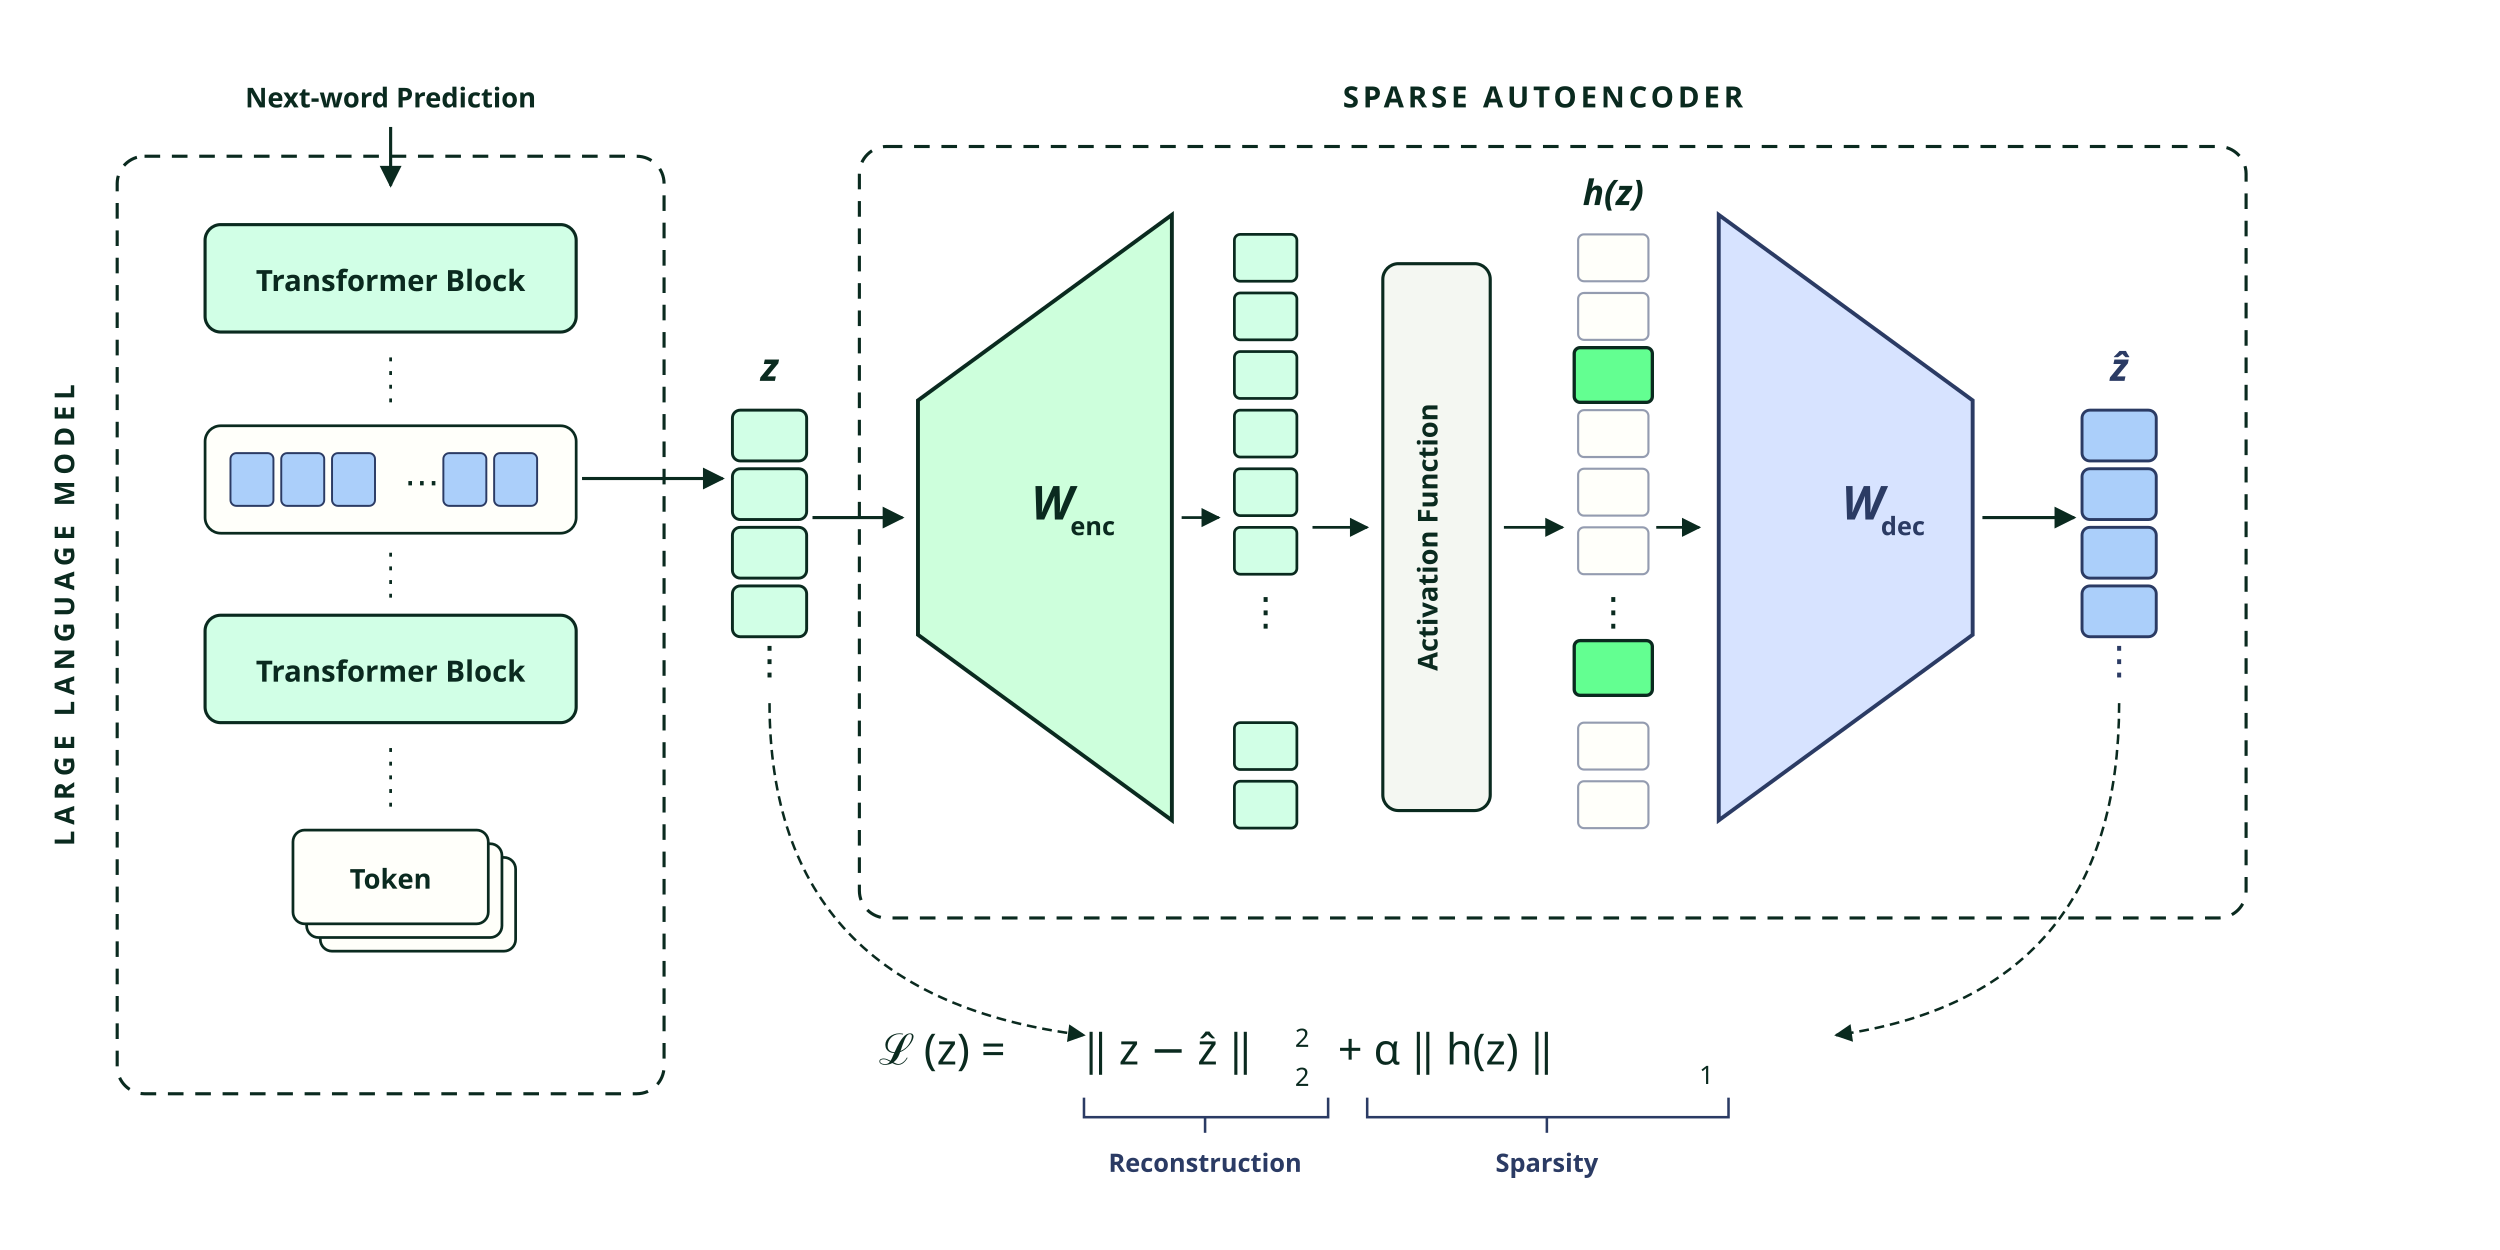
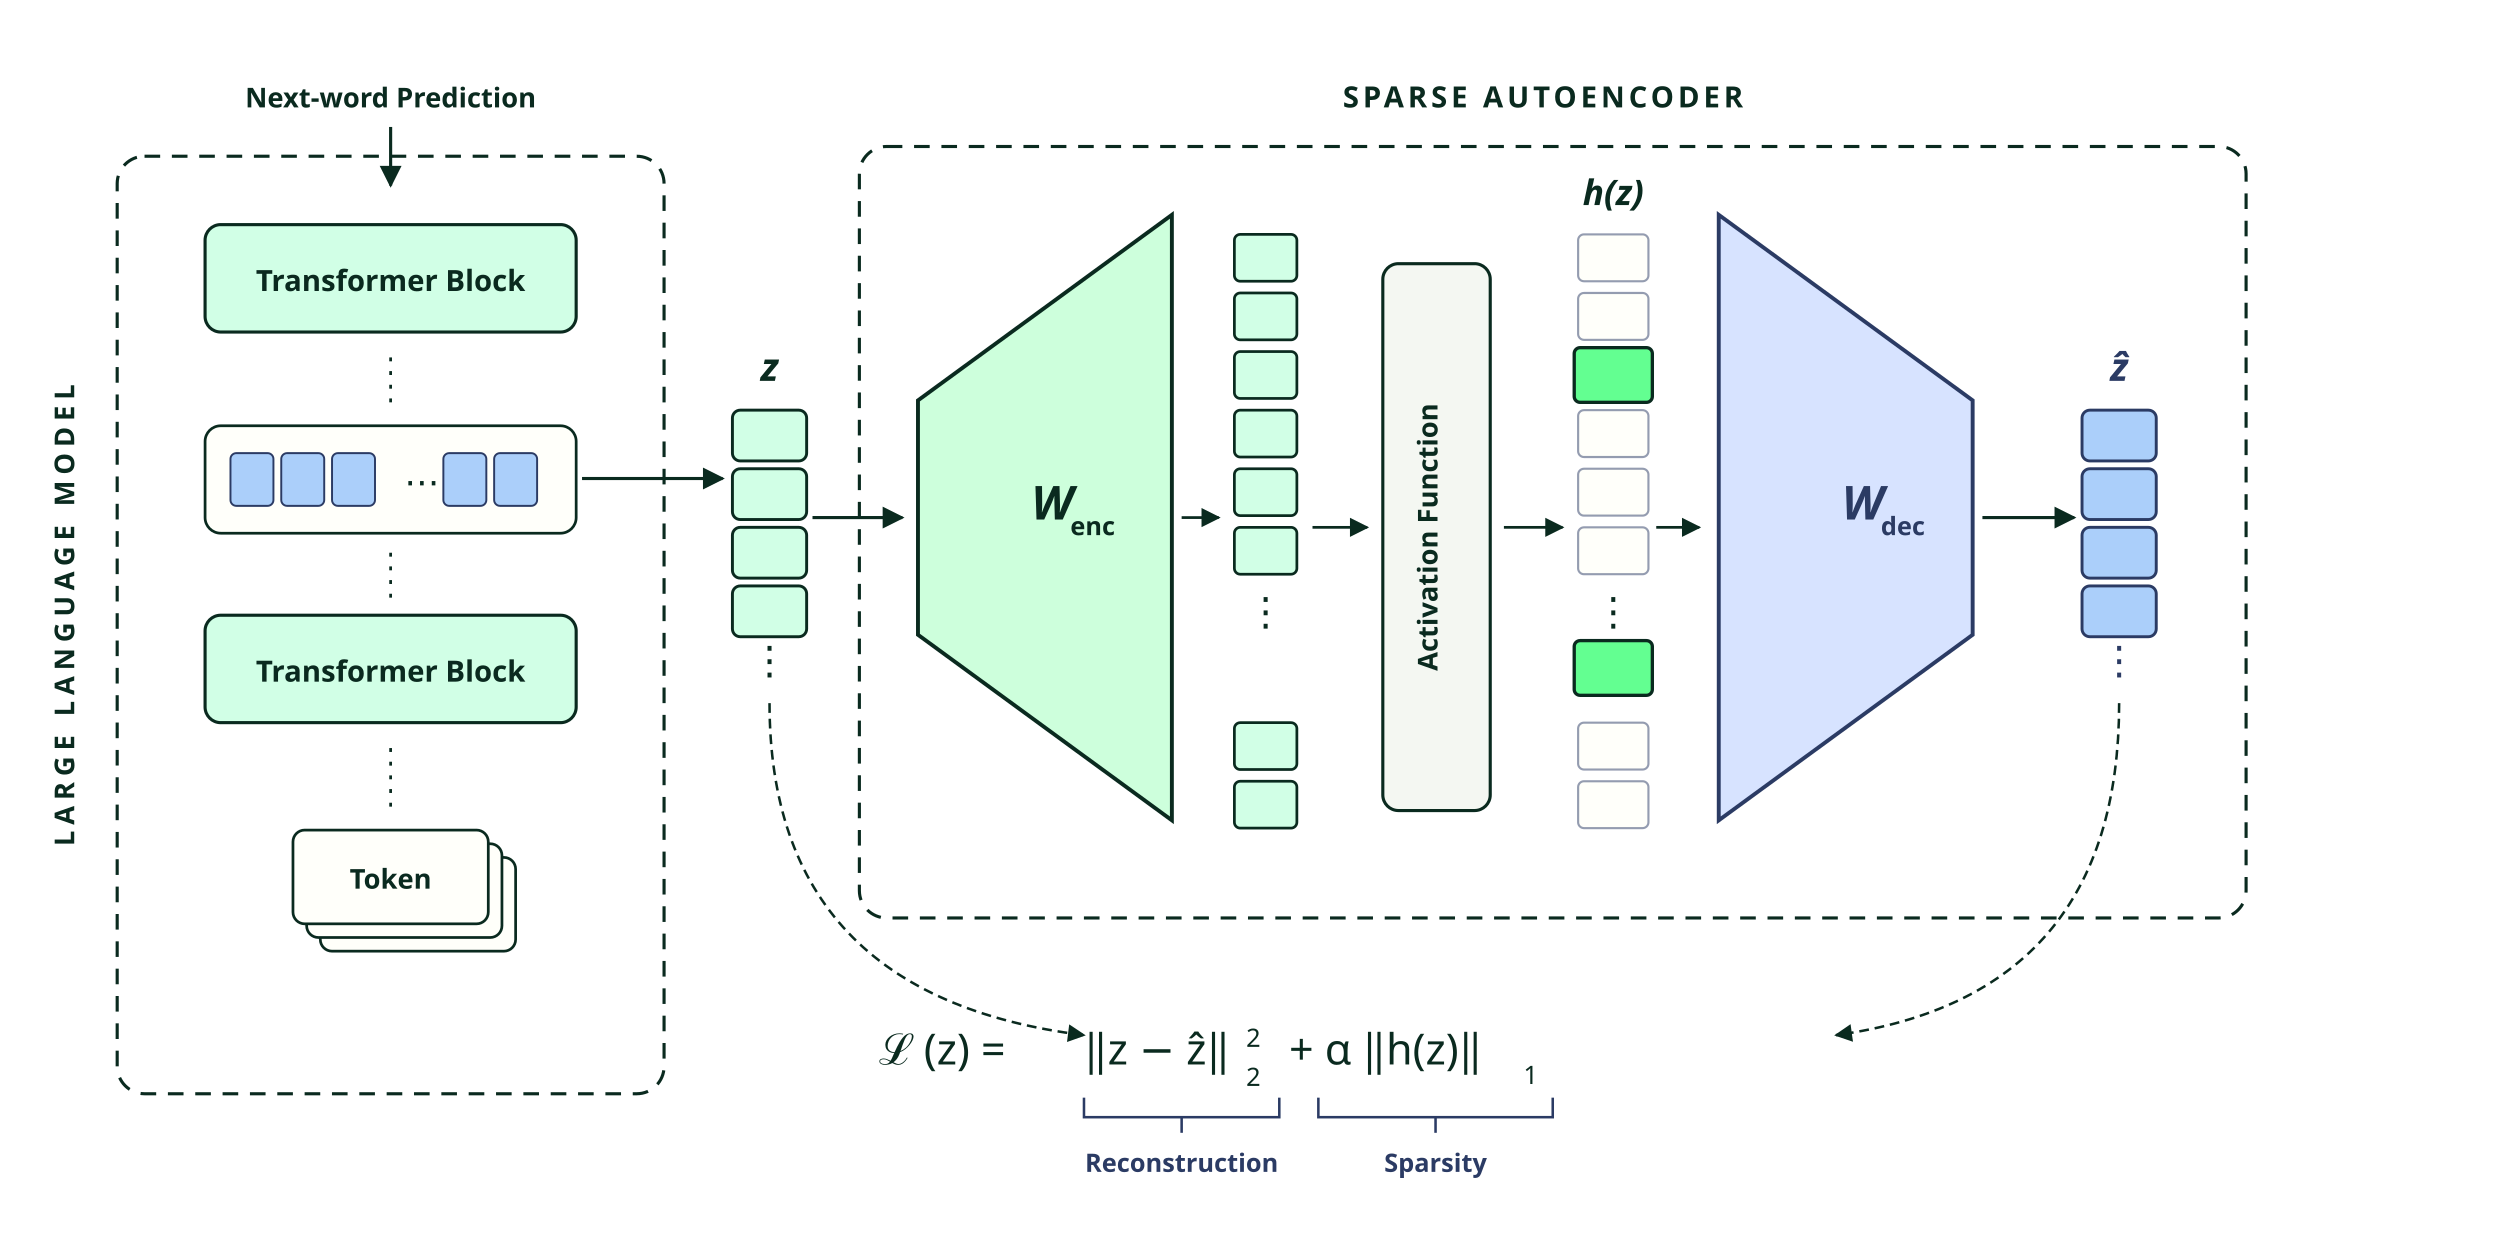
<svg xmlns="http://www.w3.org/2000/svg" viewBox="0 0 1280 640" font-family="'DM Sans', system-ui, sans-serif">
  <defs>
    <marker id="sae-arr" viewBox="0 0 10 10" refX="9" refY="5" markerWidth="7" markerHeight="7" orient="auto">
      <path d="M0,0 L10,5 L0,10 z" fill="#0A2A1F" />
    </marker>
  </defs>
  <text transform="translate(38 315) rotate(-90)" text-anchor="middle" font-size="14" font-weight="700" fill="#0A2A1F" letter-spacing="3">LARGE LANGUAGE MODEL</text>
  <rect x="60" y="80" width="280" height="480" rx="14" fill="none" stroke="#0A2A1F" stroke-width="1.6" stroke-dasharray="8 6" />
  <text x="200" y="55" text-anchor="middle" font-size="14" font-weight="600" fill="#0A2A1F">Next-word Prediction</text>
  <line x1="200" y1="65" x2="200" y2="95" stroke="#0A2A1F" stroke-width="1.6" marker-end="url(#sae-arr)" />
  <rect x="105" y="115" width="190" height="55" rx="8" fill="#D1FFE6" stroke="#0A2A1F" stroke-width="1.6" />
  <text x="200" y="149" text-anchor="middle" font-size="15" font-weight="700" fill="#0A2A1F">Transformer Block</text>
  <line x1="200" y1="183" x2="200" y2="207" stroke="#0A2A1F" stroke-width="1.4" stroke-dasharray="2 5" />
  <rect x="105" y="218" width="190" height="55" rx="8" fill="#FFFFFA" stroke="#0A2A1F" stroke-width="1.4" />
  <g fill="#ABCFFA" stroke="#2B3B64" stroke-width="1">
    <rect x="118" y="232" width="22" height="27" rx="3" />
    <rect x="144" y="232" width="22" height="27" rx="3" />
    <rect x="170" y="232" width="22" height="27" rx="3" />
  </g>
  <text x="207" y="253" font-size="18" fill="#0A2A1F">⋯</text>
  <g fill="#ABCFFA" stroke="#2B3B64" stroke-width="1">
    <rect x="227" y="232" width="22" height="27" rx="3" />
    <rect x="253" y="232" width="22" height="27" rx="3" />
  </g>
  <line x1="200" y1="283" x2="200" y2="307" stroke="#0A2A1F" stroke-width="1.4" stroke-dasharray="2 5" />
  <rect x="105" y="315" width="190" height="55" rx="8" fill="#D1FFE6" stroke="#0A2A1F" stroke-width="1.6" />
  <text x="200" y="349" text-anchor="middle" font-size="15" font-weight="700" fill="#0A2A1F">Transformer Block</text>
  <line x1="200" y1="383" x2="200" y2="418" stroke="#0A2A1F" stroke-width="1.4" stroke-dasharray="2 5" />
  <g transform="translate(150 425)">
    <rect x="14" y="14" width="100" height="48" rx="6" fill="#FFFFFA" stroke="#0A2A1F" stroke-width="1.4" />
    <rect x="7" y="7" width="100" height="48" rx="6" fill="#FFFFFA" stroke="#0A2A1F" stroke-width="1.4" />
    <rect x="0" y="0" width="100" height="48" rx="6" fill="#FFFFFA" stroke="#0A2A1F" stroke-width="1.4" />
    <text x="50" y="30" text-anchor="middle" font-size="14" font-weight="600" fill="#0A2A1F">Token</text>
  </g>
  <line x1="298" y1="245" x2="370" y2="245" stroke="#0A2A1F" stroke-width="1.6" marker-end="url(#sae-arr)" />
  <text x="394" y="195" text-anchor="middle" font-size="20" font-weight="700" font-style="italic" fill="#0A2A1F">z</text>
  <g fill="#D1FFE6" stroke="#0A2A1F" stroke-width="1.5">
    <rect x="375" y="210" width="38" height="26" rx="4" />
    <rect x="375" y="240" width="38" height="26" rx="4" />
    <rect x="375" y="270" width="38" height="26" rx="4" />
    <rect x="375" y="300" width="38" height="26" rx="4" />
  </g>
  <text x="394" y="345" text-anchor="middle" font-size="20" fill="#0A2A1F">⋮</text>
  <text x="790" y="55" text-anchor="middle" font-size="15" font-weight="700" fill="#0A2A1F" letter-spacing="2">SPARSE AUTOENCODER</text>
  <rect x="440" y="75" width="710" height="395" rx="14" fill="none" stroke="#0A2A1F" stroke-width="1.6" stroke-dasharray="8 6" />
  <line x1="416" y1="265" x2="462" y2="265" stroke="#0A2A1F" stroke-width="1.6" marker-end="url(#sae-arr)" />
  <polygon points="470,205 600,110 600,420 470,325" fill="#63FF91" fill-opacity="0.32" stroke="#0A2A1F" stroke-width="2" />
  <text x="528" y="266" font-size="24" font-weight="700" font-style="italic" fill="#0A2A1F">W</text>
  <text x="548" y="274" font-size="13" font-weight="600" fill="#0A2A1F">enc</text>
  <line x1="605" y1="265" x2="624" y2="265" stroke="#0A2A1F" stroke-width="1.4" marker-end="url(#sae-arr)" />
  <g fill="#D1FFE6" stroke="#0A2A1F" stroke-width="1.4">
    <rect x="632" y="120" width="32" height="24" rx="3" />
    <rect x="632" y="150" width="32" height="24" rx="3" />
    <rect x="632" y="180" width="32" height="24" rx="3" />
    <rect x="632" y="210" width="32" height="24" rx="3" />
    <rect x="632" y="240" width="32" height="24" rx="3" />
    <rect x="632" y="270" width="32" height="24" rx="3" />
    <rect x="632" y="370" width="32" height="24" rx="3" />
    <rect x="632" y="400" width="32" height="24" rx="3" />
  </g>
  <text x="648" y="320" text-anchor="middle" font-size="20" fill="#0A2A1F">⋮</text>
  <line x1="672" y1="270" x2="700" y2="270" stroke="#0A2A1F" stroke-width="1.4" marker-end="url(#sae-arr)" />
  <rect x="708" y="135" width="55" height="280" rx="8" fill="#F4F7F2" stroke="#0A2A1F" stroke-width="1.6" />
  <text transform="translate(736 275) rotate(-90)" text-anchor="middle" font-size="14" font-weight="600" fill="#0A2A1F">Activation Function</text>
  <line x1="770" y1="270" x2="800" y2="270" stroke="#0A2A1F" stroke-width="1.4" marker-end="url(#sae-arr)" />
  <text x="826" y="105" text-anchor="middle" font-size="18" font-weight="700" font-style="italic" fill="#0A2A1F">h(z)</text>
  <g stroke="#2B3B64" stroke-width="1.1" stroke-opacity="0.5" fill="#FFFFFA">
    <rect x="808" y="120" width="36" height="24" rx="3" />
    <rect x="808" y="150" width="36" height="24" rx="3" />
    <rect x="808" y="210" width="36" height="24" rx="3" />
    <rect x="808" y="240" width="36" height="24" rx="3" />
    <rect x="808" y="270" width="36" height="24" rx="3" />
    <rect x="808" y="370" width="36" height="24" rx="3" />
    <rect x="808" y="400" width="36" height="24" rx="3" />
  </g>
  <g stroke="#0A2A1F" stroke-width="1.7" fill="#63FF91">
    <rect x="806" y="178" width="40" height="28" rx="3" />
    <rect x="806" y="328" width="40" height="28" rx="3" />
  </g>
  <text x="826" y="320" text-anchor="middle" font-size="20" fill="#0A2A1F">⋮</text>
  <line x1="848" y1="270" x2="870" y2="270" stroke="#0A2A1F" stroke-width="1.4" marker-end="url(#sae-arr)" />
  <polygon points="880,110 880,420 1010,325 1010,205" fill="#7099FF" fill-opacity="0.28" stroke="#2B3B64" stroke-width="2" />
  <text x="943" y="266" font-size="24" font-weight="700" font-style="italic" fill="#2B3B64">W</text>
  <text x="963" y="274" font-size="13" font-weight="600" fill="#2B3B64">dec</text>
  <line x1="1015" y1="265" x2="1062" y2="265" stroke="#0A2A1F" stroke-width="1.6" marker-end="url(#sae-arr)" />
  <text x="1085" y="195" text-anchor="middle" font-size="20" font-weight="700" font-style="italic" fill="#2B3B64">ẑ</text>
  <g fill="#ABCFFA" stroke="#2B3B64" stroke-width="1.5">
    <rect x="1066" y="210" width="38" height="26" rx="4" />
    <rect x="1066" y="240" width="38" height="26" rx="4" />
    <rect x="1066" y="270" width="38" height="26" rx="4" />
    <rect x="1066" y="300" width="38" height="26" rx="4" />
  </g>
  <text x="1085" y="345" text-anchor="middle" font-size="20" fill="#2B3B64">⋮</text>
  <path d="M394 360 Q 394 510 555 530" stroke="#0A2A1F" stroke-width="1.3" stroke-dasharray="5 3" fill="none" marker-end="url(#sae-arr)" />
  <path d="M1085 360 Q 1085 510 940 530" stroke="#0A2A1F" stroke-width="1.3" stroke-dasharray="5 3" fill="none" marker-end="url(#sae-arr)" />
  <g font-size="22" fill="#0A2A1F">
    <text x="450" y="545" font-style="italic">ℒ</text>
    <text x="473" y="545">(z) =</text>
-     <text x="555" y="545">‖ z − ẑ ‖</text>
-     <text x="663" y="536" font-size="13">2</text>
-     <text x="663" y="556" font-size="13">2</text>
-     <text x="685" y="545">+  α  ‖ h(z) ‖</text>
-     <text x="870" y="555" font-size="13">1</text>
+     <text x="555" y="545">‖z − ẑ‖</text>
+     <text x="638" y="536" font-size="13">2</text>
+     <text x="638" y="556" font-size="13">2</text>
+     <text x="660" y="545">+ α ‖h(z)‖</text>
+     <text x="780" y="555" font-size="13">1</text>
  </g>
-   <path d="M555 562 L555 572 L680 572 L680 562 M617 572 L617 580" stroke="#2B3B64" stroke-width="1.3" fill="none" />
-   <text x="617" y="600" text-anchor="middle" font-size="13" font-weight="600" fill="#2B3B64">Reconstruction</text>
-   <path d="M700 562 L700 572 L885 572 L885 562 M792 572 L792 580" stroke="#2B3B64" stroke-width="1.3" fill="none" />
-   <text x="792" y="600" text-anchor="middle" font-size="13" font-weight="600" fill="#2B3B64">Sparsity</text>
+   <path d="M555 562 L555 572 L655 572 L655 562 M605 572 L605 580" stroke="#2B3B64" stroke-width="1.3" fill="none" />
+   <text x="605" y="600" text-anchor="middle" font-size="13" font-weight="600" fill="#2B3B64">Reconstruction</text>
+   <path d="M675 562 L675 572 L795 572 L795 562 M735 572 L735 580" stroke="#2B3B64" stroke-width="1.3" fill="none" />
+   <text x="735" y="600" text-anchor="middle" font-size="13" font-weight="600" fill="#2B3B64">Sparsity</text>
</svg>
